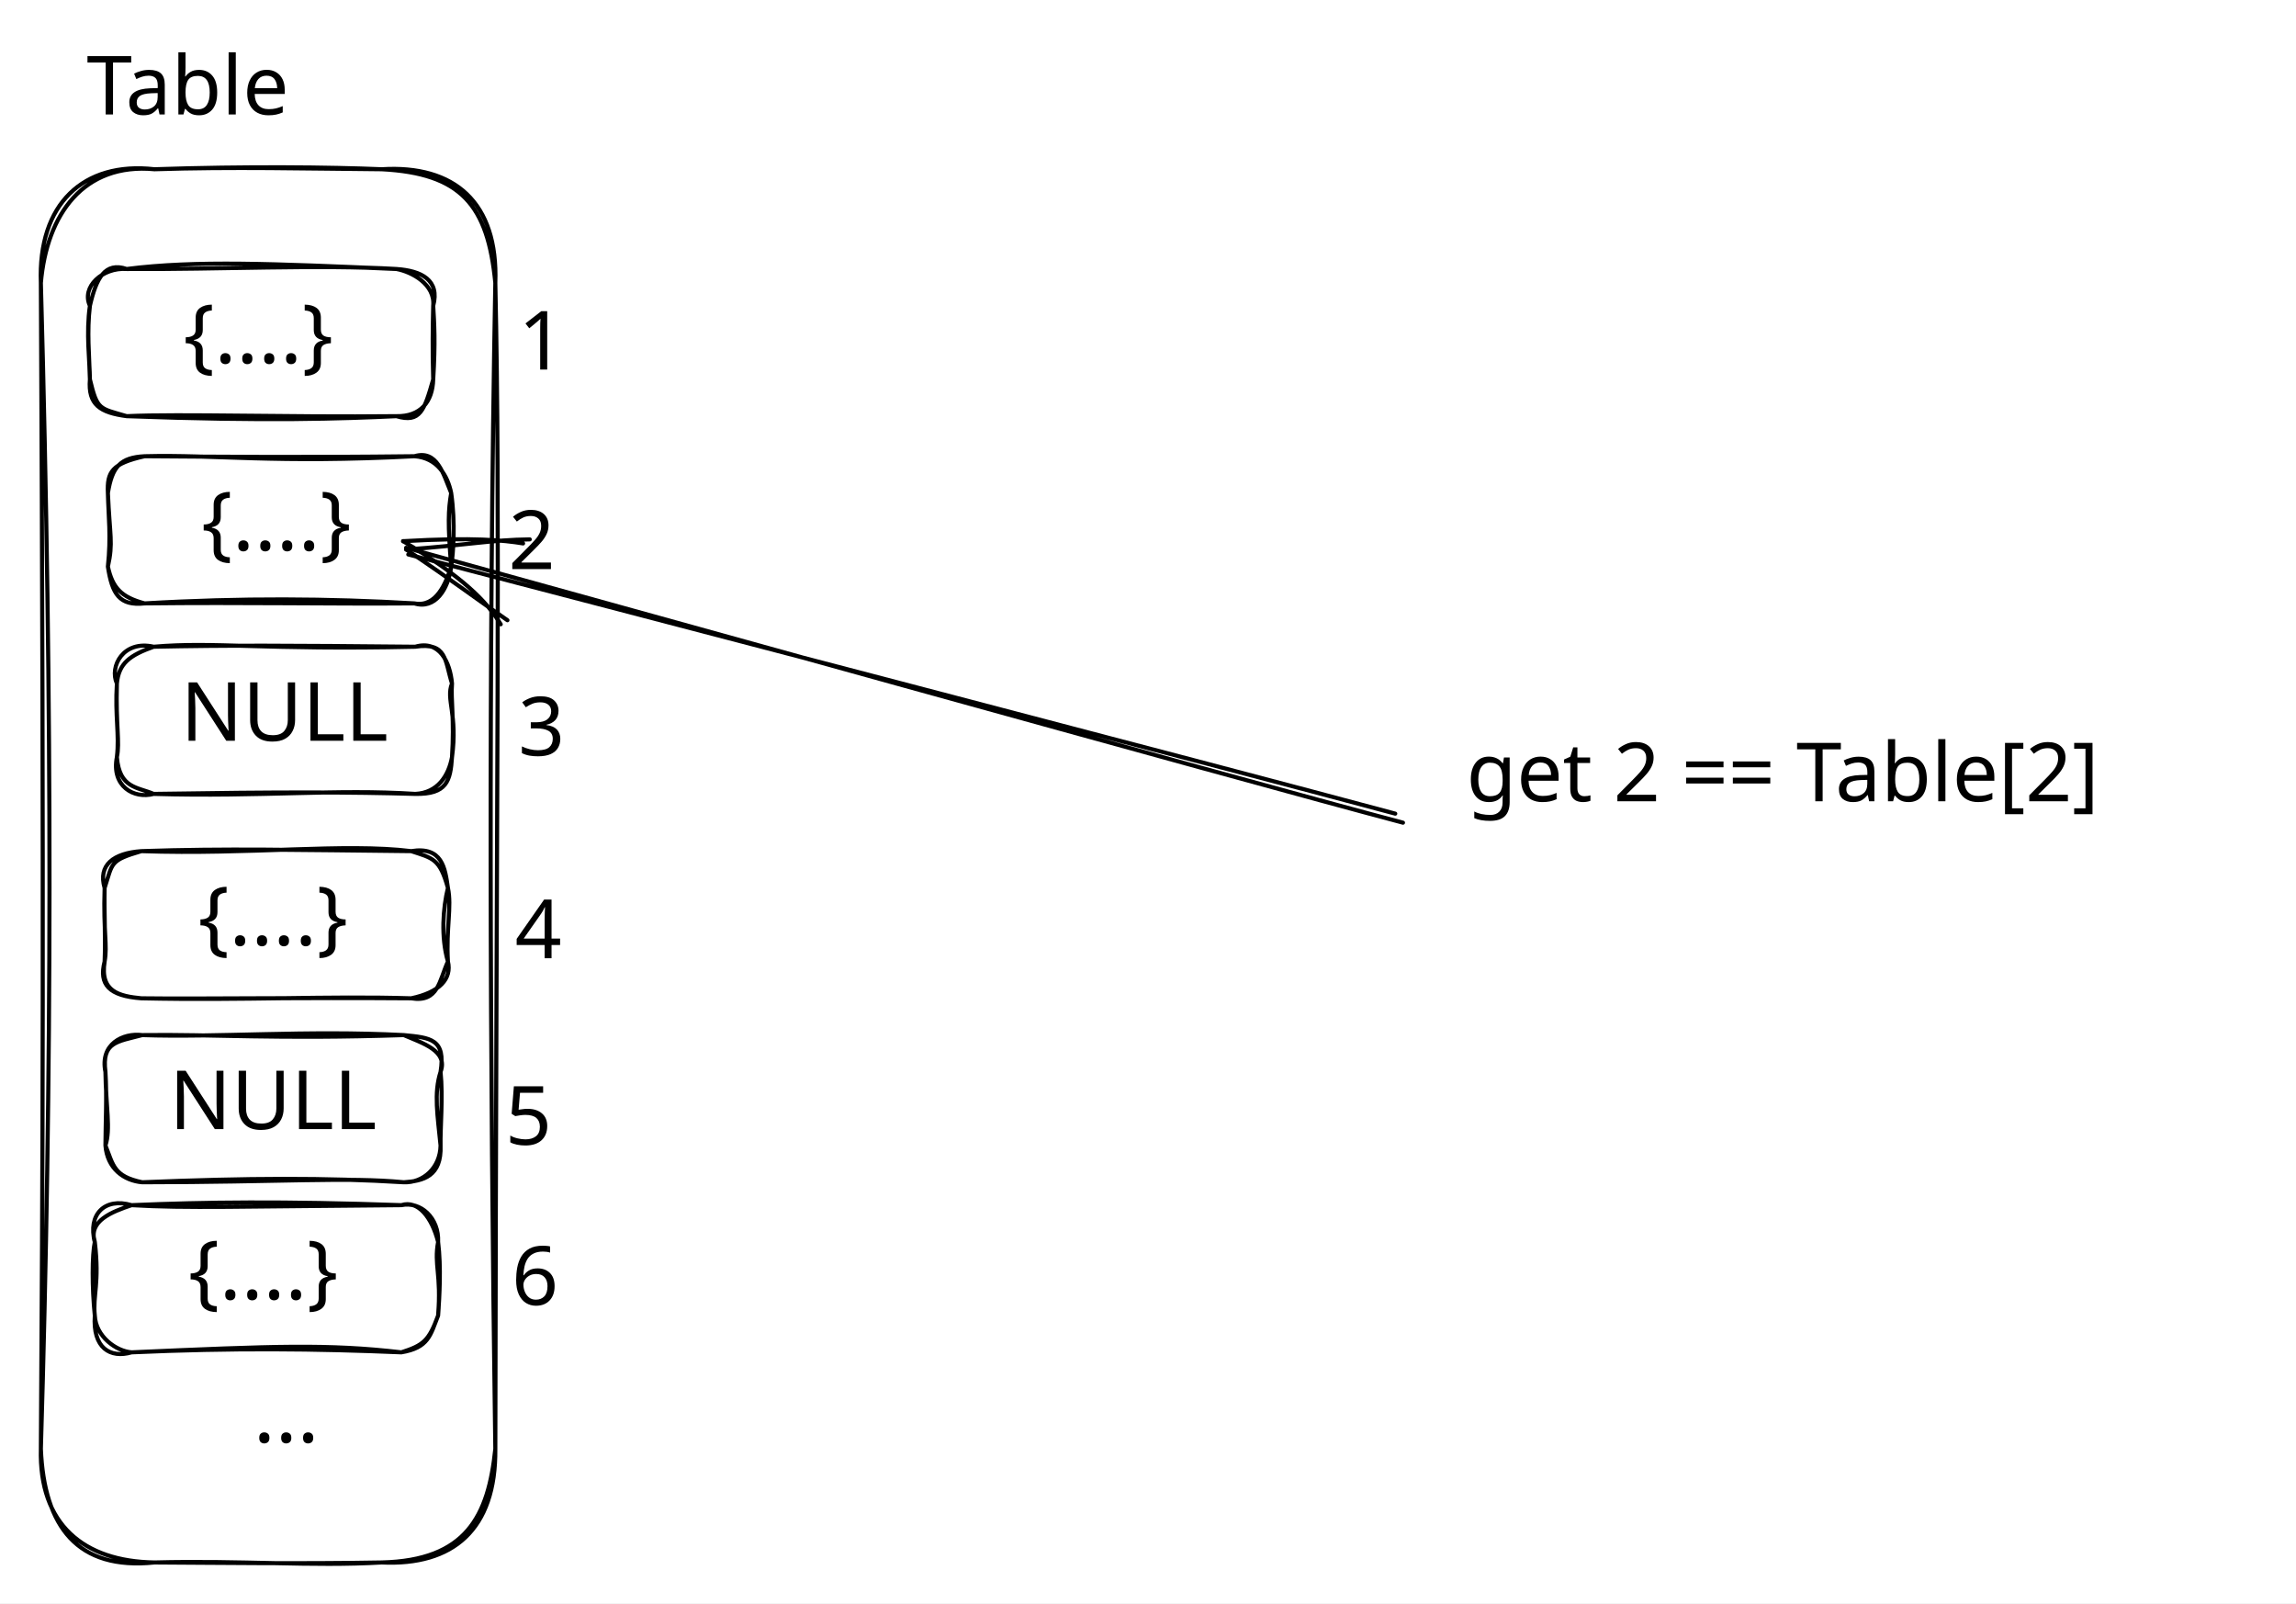
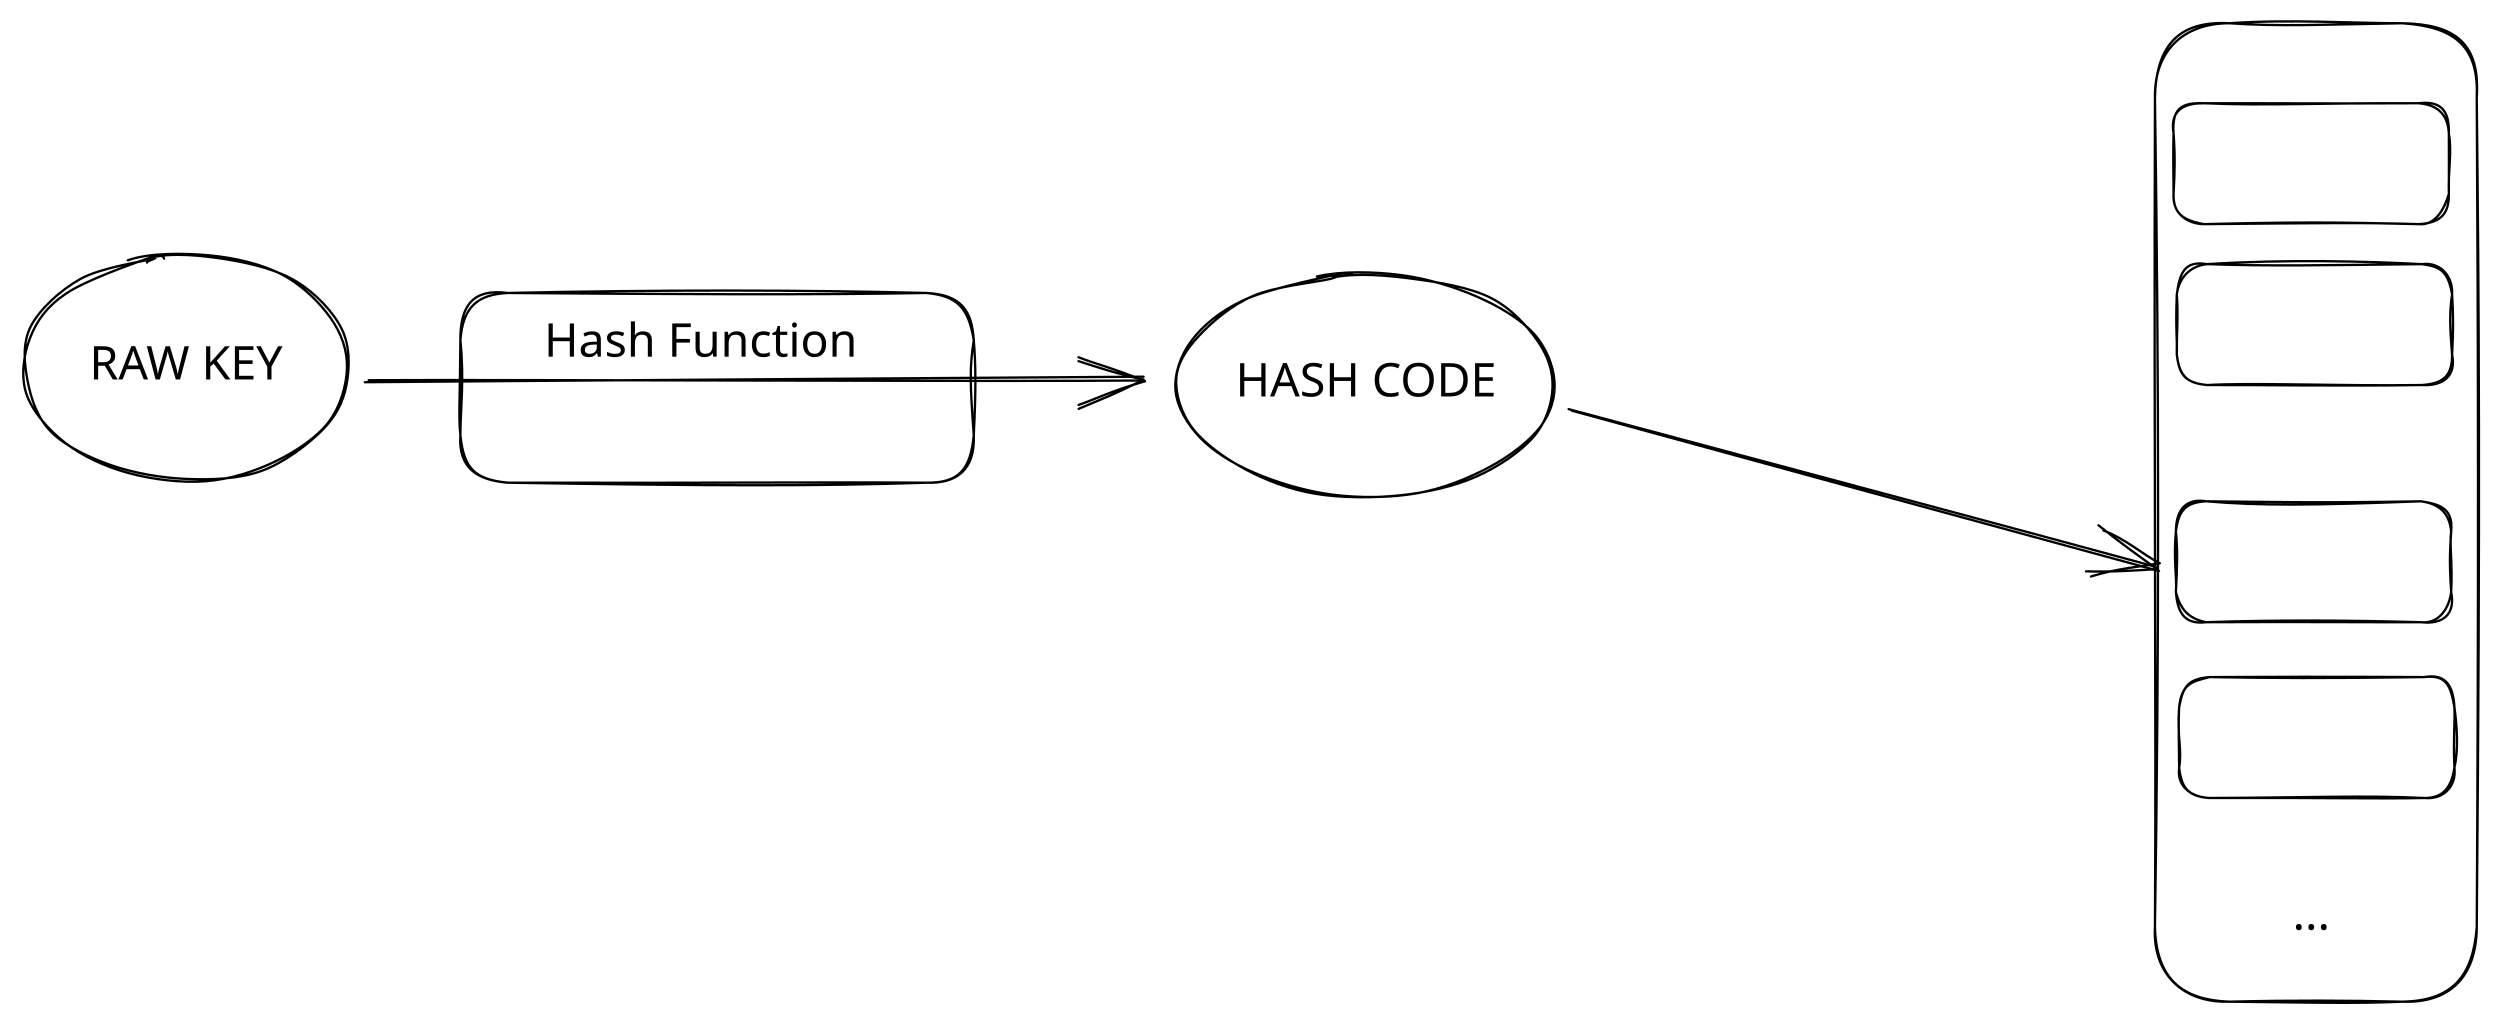
- <svg xmlns="http://www.w3.org/2000/svg" version="1.1" viewBox="0 0 561.8 392.2" width="561.8" height="392.2">
+ <svg xmlns="http://www.w3.org/2000/svg" version="1.1" viewBox="0 0 1075.2 440.8" width="1075.2" height="440.8">
  
-   eyJ2ZXJzaW9uIjoiMSIsImVuY29kaW5nIjoiYnN0cmluZyIsImNvbXByZXNzZWQiOnRydWUsImVuY29kZWQiOiJ4nN1cXFtT4khcdTAwMTR+n19hua8j2/fLVO2Diqgo4HjHrSkrkFxikZBAXGI3p/zv21x0XHUwMDBlXHSXXHUwMDAwcSRmllx1MDAwN5XuTnK6833nO326259fdnZ2vXHH2P22s2uM6ppl6q423P3ql1x1MDAwZlxmt2c6tqpCwfee03frQcum53V63/7+W+t0clxy06s5TitXd9qTy1xmy2hcdTAwMWK211Nccv9V33d2flx1MDAwNj8jXHUwMDBmco26p9lccstcYi5cYqrCZ3EyX1h27OCxXGJAySDAbNrA7OXV0zxDV7VPmtUzwlx1MDAxYb9od2BcdTAwMWItu3bZLlx1MDAwZvLlq0rXIdbDzVX40CfTsq68sTXpk1Zv9t2IST3PdVrGnal7TVVcdTAwMGbnyqfX9Vx1MDAxYzVm4VWu0280baPXm7nG6Wh101x1MDAxYvtlXHUwMDAwTEsnY/BtJyxcdTAwMTmpb1x1MDAxOPNcdTAwMWNcdTAwMDPq4/eVQlx1MDAxYXY3uJ6jnFCVXHUwMDE4UybVXHUwMDBmSeZcZjt0LMf1XHL7XHUwMDBiXHUwMDA0n9C0mlZvNZR9tj5t47ma3etornpfYbvhry5DmEPqXHUwMDBlXHUwMDEwIcBcdTAwMDGGiE6bNFxys9H0fGNcdFxizFx1MDAwMVx1MDAxOFDIKVx1MDAxN6E1RvBaIGCESKpuMa3xbeic6lx1MDAwMUB+RFx1MDAwN87W31x1MDAwNu5cdTAwMTdiQszgt5LXsDd++6NcYtbCW/U7ujZcdTAwMDFcdTAwMDVkXFxcdTAwMTImXGJjRIRcdTAwMDNlmXZLVdp9y1xuy5x6K8TRl8izksFcdTAwMTfCePxyhoBcdTAwMWFcbrIxfp/uXoire7XLOrFcdTAwMWY8s+lcdTAwMTVbhf3M45finFRcdTAwMWZBOIFcYoJcYkL9XHUwMDFiIILiqj9cdTAwMWHAkVdcdTAwMWVcdTAwMDKWzSOUSyBcdTAwMTXAxdZcdTAwMDE6vSa8OoIqz1x1MDAxOIVdiGDgPl+sXHUwMDFjXz/UXkqV/nFcdTAwMTOeXHUwMDFmXHUwMDFkPGNzd9ru9e2v1NA/Y2dcdTAwMDT4kfGbwz3EXHUwMDE4XHUwMDEywqIuYFx1MDAxZPCXdzrrwFeumfnIhkxIQjGcwz1PXHUwMDBi92SJo0ZcdTAwMGK4p1x1MDAxYzHOUYRcdTAwMTDrcT9cdTAwMDOarXrg8F07tndlvkxcdTAwMDKAmdKC1jat8czrXG7AqYbnZ059XqMj2DPUM1x1MDAwMzSKmdb7ltnw4btbV70w3Fx1MDAxOWR7plxuiKZcctqmrkd9fl2ZoKl7uqeb+GrHNVx1MDAxYqatWdezXHUwMDE2vl9okOBxhMOUS1xmWYJAqbF3tlx1MDAwZlx1MDAxOb2zRtQ+Lo5r3f7elZt5vlGWgz6lmCRCyVxumuWbkEFcdTAwMTiFXHUwMDE589mGOd1cdTAwMWHfXHUwMDA0WuTbos5ASpGUXHUwMDE4JaBbijLzcqw3r5/dil7v9m8vqFWrnFx1MDAxOPWIzHxdftvJxXmj8N104MvD7dn+yf2g71Yx6s8+5dfzNdd1honki0JcdTAwMDFl+PK2JF+IxepcdTAwMTdcdTAwMTNcdTAwMDBcdTAwMTIkXHUwMDEzxG3LXHUwMDA3M+t04iCQr1x1MDAxODpJklx1MDAxNp0o3kS+IMeUXHUwMDEykmhe8afIV/nm/DxV8Vrj/+fFK7DvfTSLZVx1MDAxOVx1MDAxNYgjmGR2hFx1MDAwYo+HnTvTMir3XHUwMDE3jjOoNvfaNzjzLHuTpeWze4WzYMpN1FhcdTAwMTC2zVx1MDAxODGCpJBkdIFkXHUwMDEyMVx1MDAwNrhcdTAwMTRcIlx1MDAxNZZxinB6LFNcdTAwMDFYXCKSWcaTt4JintOJ49dMXHUwMDE35snkm/H+MFx1MDAxMFx1MDAwM1x1MDAxNscoISVcdTAwMDeCsc2nXSNcdTAwMGWP88b+1fj4XHUwMDFh2Y/6U9VQ8pt5RlGcw75uKWr5Xno23YBcdTAwMDWJ4dvnRIGUYenrXHUwMDE2SUCoXHUwMDE0w0DsdFxmYFVcdTAwMWKg9oK5fXV6zmRcdTAwMDFmMNuAuIyDPUScSOjnRzdXkqW9zjruXHUwMDE5z4lcdTAwMTW4j9OZT1xu16BcdTAwMDTKXGbE/4/phtTjtTWOOnm8tjqnTWNz2lLFbIpwcHOudVx1MDAxZvLPVz13r72HXHUwMDA2vPy9ut8lJ+eZ55rSmJilkIBsOC2ybZbShowxoYIpmNFkw7gwXHUwMDFh9nq6UydjXpWyVq222/WEKiOJXGZcdTAwMTNgW1JcdTAwMTnltGJVRnB/ulx1MDAxMlx0jNdcdTAwMDF/eaezXHUwMDBlfFx1MDAwZXPSh6z001dcdTAwMWPPq1xmSSu62iynXHIlU2ZcYpFWUjshXGJ/T2U+Iam9xll/eFJbXHLsirBcdTAwMGUpvCaYzTTkmd0rXHUwMDBiXHUwMDEzXHUwMDEzabWsk9K+XHUwMDAxXHUwMDFh95knXHUwMDFjWZVcdTAwMWaAksekvD9JaJBSXHUwMDE5hklcIr6lKDSFnixcdTAwMTVEs+hcdTAwMTjV8UFcdTAwMDeeXHK/XHUwMDFmuWfJhIZDxEJcdTAwMTXYltBEllx1MDAwNeYjLFx1MDAwMFx1MDAwMWVcZm0uNMs7nXXcM5HDSzeSXHUwMDA02WeAUsL9ZjrDXHUwMDEwokSmtXaaXHUwMDE0gn+czKzx1Fx1MDAxZi8zVMTRXHIySIGQSbJcdTAwMDecm+joZpBcdTAwMWaf9K8vOqVuo12/O8083+hk41x1MDAxNlx1MDAxNFj5XHUwMDE3XHUwMDEywVeQh0aTPDTlUqjJTTS58ElCI6FQdEBZzZvZretB0TxiXHUwMDA3XHUwMDA32CqO7OtcdTAwMGVp9S5cdTAwMTJcblxyXHUwMDE2PPRr21x1MDAxMlx1MDAxYYRjkS+UXHUwMDFkXHUwMDE4RKVoXHUwMDFk8pf3OuvIZzJHfeRTRFx1MDAwNVx1MDAxN1x1MDAxMswtwWCYXHUwMDE29DfTXHUwMDFhXHUwMDA1XHUwMDBloCBCU9JcdTAwMWGFQpxcdTAwMDCFf5zWrPHW79GaOLLh2MVOQahcdTAwMTBcdTAwMDImSJuBo8Ll8V3rdG9sfYdPXHUwMDEyOlx1MDAxN1x1MDAwNFx1MDAxNbNONUJJjiiKKLdcclx0YHNZM1x1MDAwNHDc3uFcdTAwMGYmXHUwMDFhX8KzxbVOJJhQtqSy1ElcdTAwMDGCXCKJt/89nsFEXHUwMDE029JCJ3wni2JjNeFvXHUwMDBl4oBtPjU6XHUwMDFjnOvk4v5cdTAwMDaVj2qXlfZp7dlcdTAwMWJmfoGTUJSL0mRuX6mqTWljTsRdreBcdTAwMTFiiENcdTAwMTJdftkqj4hcblxyU+NcdTAwMTHKXHUwMDAyj9A7t97AOFx1MDAxZak5XHUwMDAwkJCrXHTtxkSqklx1MDAxMj68XHUwMDFj71x1MDAxN0qV4iNcdTAwMTNoNOLdp+xcdTAwMTOJrNgpgKSIW+P5XHUwMDFjXCIx/1BcdTAwMDIn6Wy9kVKI9FLZOFx1MDAwYjzCXHUwMDFmvYVcclx1MDAwMoSwxElOqJVf8G138Fx1MDAwNFx1MDAwN/c873l6qcJvXHUwMDFmxtnnXHUwMDExXpGjxoTnuH/QgXOJpL9cdTAwMGW5PVx1MDAxZS2bQC3wSFx1MDAwNVx0QJK09rBJQSlIjUgkXHUwMDBiRFwi7yNcdTAwMTKMT8JcdTAwMTHKXHUwMDEwXHUwMDAxXGJsvlx1MDAxObRUOTJcdTAwMGaGj9fF+8HFye1N8baTd1x1MDAwZbJPpNhcdTAwMTOWXHUwMDAxkyRcdTAwMGWmT4JcdTAwMTKlzXCrTFqShVtcdTAwMTLaXHUwMDAxXGJcdTAwMDXjgibZV/BcdTAwMWJUUo9Kb45Es0Al+k4qxS6b+sFcdTAwMGWVXHRyelxc1s9cbuOH0/PTx/zJVf14+NC9v84+kdCqbDZGOapcdTAwMTSJU+qPxadcdTAwMGJcdTAwMTJkklx1MDAxMCpTo1x1MDAxMSUp7qpmWaBcdTAwMTF7XHUwMDFmjUhscpwxjFx1MDAxMJNcdFaF9Dun9PBYXHUwMDFjXG7neVx1MDAxZujl+17j9vY56zzCRMTFbsFcclxiXGZcdTAwMDRcdCvPjMR2d5VudD5cdTAwMDFcdTAwMDHJXHUwMDEw5jid2I5cdTAwMDLJUXqx3bVWi+axP49NXHUwMDEzQ1YyanKsb1x1MDAxOaXid9BhRSjlkyNcdTAwMDfH13Fq9TnDjHKKsdmDqLM7XHUwMDFiMI5cclx1MDAwMT+aUv5/Xlx1MDAxMJJgiihcIoJjtGTjNqM5IDBW8TegXHUwMDEwXHUwMDAxNE847G+vI5L/3sZS9Fbyvv/mkfhAaGRENdc7MG3dtFx1MDAxYvOXXHUwMDE4tlx1MDAxZdZETH77dzabnJNcdTAwMGIoXe/79u/BnHqbUqGDXGKhvJRcdTAwMWHTSKuG1vFHQUX3qpyrly+hQHxhUCyt51x1MDAxZDrttump/l84pu3NXHUwMDFiXHUwMDFkdGjf517T0Fx1MDAxNnisulx1MDAxNK2bJ2nHv+Psmnf4106I4uDL9O9cdTAwMWZfl7bei0dXUD1cdTAwMGas8H5for9cdTAwMTMrdmxSXHUwMDEzXHUwMDAzf3lcdTAwMDCDzb1Lpd7da5ZcdTAwMWHlUqsjMS2T5qh6nvkpJFx1MDAxM2zFXHUwMDEyXHUwMDFiXHUwMDA2Mibj+eGRr1xcdlxmZEGwlb/HUEXq6SxcdTAwMGVgjFM8XHUwMDA10jC8XHUwMDFktPPPPzuBXv6LfmRBu1x1MDAxN42a8OzLXHUwMDFik3e1TufKU+M29XrqjZj6W+fDW+9cdTAwMGVMY3iwXGKKv56Cj3/XgLs+TYzA679+ef1cdTAwMGbzs/c1In0=
+   eyJ2ZXJzaW9uIjoiMSIsImVuY29kaW5nIjoiYnN0cmluZyIsImNvbXByZXNzZWQiOnRydWUsImVuY29kZWQiOiJ4nNVaWXeiSFx1MDAxNH7Pr/A4r1x1MDAxZKb2Zd7SRmOWzqI56WVOnzlEUIlcYlx1MDAwNDBLz+n/Plx1MDAxN5JcdTAwMTZQoTXGjDEnLlBU3br1fbe+e+HfnVqtXHUwMDFlP1x1MDAwNnb9r1rdfuiZrmOF5n39Q3L8zlx1MDAwZSPH9+BcdTAwMTRJf0f+JOylLYdxXHUwMDFjRH/9+adcdTAwMTlcdTAwMDTGwImvfX9k9Pzx02W2a49tL46g4d/wu1b7N33PXHUwMDBm5LpOXHUwMDEw2Wnz9EQ2XHUwMDEyJnT26KnvpaNKJjWSMtfAifZhsNi24GzfdCM7O5NcdTAwMWOq872Ho2+TM6s13HfOvnx0XHUwMDFmXHUwMDFl+p+CbNS+47rd+NF9mpLZXHUwMDFiTsKcTVFcdTAwMWP6I/uzY8XDxK6Z49PrXCJcdTAwMWZcXJZdXHUwMDE1+pPB0LOjqHCNXHUwMDFmmD0nfkyOITQ9anqDtI/syFx1MDAwM/yiXHUwMDEyXHUwMDFiWGutsFCacZr1klxcTyQ1XHUwMDA0gpfAiHLMxYxdXHLf9cPErj9Q+sosuzZ7o1x1MDAwMZjnWdM2cWh6UWCGsFpZu/tfM2aZXUPbXHUwMDE5XGZjOKhVNp6d+lx1MDAxZHMmpNYsMzNcdTAwMTkkOLTS9f+ed4xnPTvmXHUwMDE3IDJIkOcjPzNzk/bNWSjl4VSAVGw/ZHPIQWCgbs/45UGXXHUwMDA256LTtTp7dtQ5rU/b/fywuNuni9t715/su1x1MDAxYn16XHUwMDExjmIx6bRah22zOMqv8c0w9O9z/T5/y+Y/XHQs81x0qVx1MDAxOPwlKMVcdTAwMDRJnC2f63gjOOlNXFw3O+b3Rlx1MDAxObh3clx1MDAwNs9RqjD/PJ9cdTAwMTAv41x1MDAxM5fwpyjmS/NpsTO3nU9aVPCJXCL9RnzSXHUwMDBi6ETELJ1cYsJYIS6RXFyBT1x1MDAwNdDMXHUwMDExp1x1MDAxYYNU8lx1MDAxNTCYrbXvxV3nR8pdVDjaMseO+1hYrlx1MDAxNJzgn87e59px82veh5FccoMmvWBVaL7nOoNcdTAwMDS/9Vx1MDAxZUzDXHUwMDBlXHUwMDBi0I5cdTAwMWTYp6ZccsaOZbk5nPXAXHUwMDA2XHUwMDEz+lxmXHUwMDBml9lcdTAwMDP80Fx1MDAxOTie6V7OmFhJtieyL9y9VFx1MDAxOdsoXHUwMDE2TFx1MDAwMuP00myrjj5byjaOtYGJ4Fhiriljqsg2olxmRqmCXYxpTiXbXHUwMDE42yglhlx1MDAxNIpyQlx1MDAxNFx1MDAxMyq3Llx1MDAxOflcZoI0J4xgKrDglPBZMjJNOFwiTOhcdTAwMTW4+KK9rYqiioqc9StQNIrNMP7oeJbjXHKKhj0rtGVcYpLM2VxmoJ0yKFx1MDAxOIM0YlhcdEo0y7Xo+71JMlx1MDAwZpQuPUVKgEulVkzOTd32rN+bdOByq1x1MDAxMZ5cXPa7p/1wqM3DXHUwMDFi+/PevEmYXHUwMDFiTFwiRlx1MDAxONawirBSeKFNYHPyXHUwMDA37Vx1MDAxMOxcdTAwMDBcbs2vh2tGccNcdTAwMWaPnVx1MDAxOFxcf+47Xjzr4tSXe1x07Ye2ac2ehUnlz83GhyDpsahhsm+1jEDpj+n371x1MDAxZlx1MDAxNrYuXHUwMDA1dvLancd01t9O/rMstIV2L35i9oLwJkq1hKBIUlx1MDAwMmYtXHUwMDFk3WI+cJs4PFx1MDAxMVx1MDAxN8o6I65ofzlcbq+3PrpxXHJcdTAwMGVGXGJcdTAwMTNcdTAwMTBvXGK2z6I218igoDQ0VVowxTZcdTAwMTfdYHhDJppGSk20ULk9fFx1MDAxYd5cdTAwMTQuXG6bzNbn6Fx1MDAwNtmUoFxmXHUwMDA00FrRja5cdTAwMTXdkFx1MDAwMiSvXHUwMDEy3V4mgktxm3CEK4lWXHUwMDAwru88Xlx1MDAxZbSHg6ZcdTAwMTVcdTAwMWbxu1x1MDAxZrL52N8lW1x1MDAwZlxczSuBq1xylZyFbFx1MDAwMPH8fvfqSSVdgNT5jVx1MDAxN4OhSkBIf1x1MDAxM1x1MDAxNYw001KuXHUwMDAwwvVUcNuMhrXWxOvFXHQ6V9HCrt2PK5Rw7Fx1MDAwN2UyuDCZWc1bNKiSYZWVXHUwMDFiXFzGMoGZXHUwMDA0XHUwMDFmK7w0yapcdTAwMTXAlpJMXHSZZppcdTAwMWOD+s3H5JRjirzR5oBcdTAwMDWd55hewDHEQaBDXHUwMDA2uGl1O71mpcpccj5u6G544Vx1MDAxY1iNaFx1MDAxY6qb03Yk1Fx1MDAxYlRuKvtcdTAwMWR+XHUwMDFjj/WwXHUwMDFiNi6P2/vySp9cXN9cXJ2/WkUokfqrxKFcdTAwMTdthlxcl9JUXHUwMDAzekG6L5+iLl6jbacpyDRRRlNI01xy9TY0zVx1MDAxNf8qXG5CSYFcdTAwMGX+5Soq7eX1oFVcdTAwMTG45k64123XXHUwMDFhZ/vNN61cYv1mb5nbXHUwMDFkp0ZW0q2iJoTKXGJcdTAwMDfKnGqQWyvc0qhcdTAwMGVAW8o4mCfsjEJhwVx1MDAwNMGESVHkXHUwMDFjg7xJYlx1MDAwNvAjiEBcdTAwMTTaXFzexLEhmcJKQ5pcZlx1MDAwM+p5XHUwMDA2XG5lcIGhIVx1MDAwNiYoztksIVx0cFx1MDAwNOHVXG60764otGRcdTAwMDVcdTAwMDZ8XHUwMDA1+VNS0KOcJ2+5XHUwMDE2v1xuMLvIIFx1MDAwMlx1MDAxMa2QQlx1MDAxMlx1MDAxMmhY5vmccamyUKfT809G596XzsWodXvBP6HbM3ORUShJKjlcdTAwMDZ1w1x0XHUwMDE4t9gojphgiFDElZaczdv0nqpCpcBOXnOQznrbyX++qCaEaWl4I1KqXHUwMDA0XHUwMDFiy+uJTkDto96x/21/0rx5aP1oYLt5t/XRjahilVx1MDAxYktmsCRQacx5UureoIigKlx1MDAxZIowhlx1MDAxOVx1MDAxMmRBds2ea0XwiVx1MDAwNUQuPicxJNJcbi7G6yVcdTAwMDLrXHUwMDE1gjDHjGf+X1P7ViOWlyaqIPlcYvhByaVcdTAwMTF7Ozz4x1xubOfw6lvnk7hGXHUwMDA3PXvobT9itTBcdTAwMTbXXHUwMDA201RcdTAwMTWptFx1MDAxY0QpXHUwMDE3XHUwMDFh3vQmRfBv8Vx1MDAwYpEt0eOKSYZcdEZ6fkNGWlx1MDAxM4jgayaya+JcdTAwMTfs1+Rt8JtzwaygpJRxpOBjaVx1MDAwMJ9PPlx1MDAxZt09XHUwMDFlttsnml89XHUwMDFlt1q746uDd1x1MDAwMGBZgpunh2RUXG5vJFx1MDAwNdE0uem/1Vx1MDAwMIYtXHUwMDE0Kdiec1x1MDAxN/9cdTAwMWZcdTAwMDAmWr9a8aFcdTAwMWHAqrxcdTAwMWUvQalQXHUwMDEwXHUwMDBlK2iGSlW4vVx1MDAwMFx1MDAxNkauzEBn7pMr9J5cdTAwMDBcZjlcdTAwMWRcdTAwMDH5L+jGXHUwMDAxPL3mzWtz4J6VnpRZJ76XPlx1MDAwMlx0JCWa61x1MDAxNVx1MDAxZdn6KoODo3HP2z90hr3wdNKIm9fDd8BcdTAwMGWVXHUwMDE2y8HxUmk0o09cdTAwMTjn6a1NTCUlXHUwMDFhI7zBhyBfgVx1MDAxZCCwXHUwMDE0p5qvVzBYN7pDls5eXHUwMDBivmWlZVouTLRcdTAwMDDUKo2XV9aX/etg0L3/MjqX/0S7XHUwMDBmt6J/y/jWI5eyintAnImSu7CvjttFzzvN31x1MDAwMuJCclwigGIrQPPlxWWmaS7H3HRx2TCMbbi5mpjxRKad51xypm5cdTAwMDZBN1x1MDAwNt9MeVx1MDAwZV53rOdcdGad1e9cdTAwMWP7/uP8wv/RT19JrylBXHUwMDEzKthp0Pi58/M/+/+wOyJ9
  <defs>
    <style class="style-fonts">
      @font-face {
        font-family: "Virgil";
        src: url("https://unpkg.com/@excalidraw/excalidraw@0.14.2/dist/excalidraw-assets/Virgil.woff2");
      }
      @font-face {
        font-family: "Cascadia";
        src: url("https://unpkg.com/@excalidraw/excalidraw@0.14.2/dist/excalidraw-assets/Cascadia.woff2");
      }
    </style>
  </defs>
-   <rect x="0" y="0" width="561.8" height="392.2" fill="#ffffff" />
-   <g stroke-linecap="round" transform="translate(10 41.39999) rotate(0 55.60001 170.4)">
-     <path d="M27.8 0 M27.8 0 C46.58 -0.61, 65.6 -0.15, 83.4 0 M27.8 0 C50.14 -0.75, 70.92 -0.52, 83.4 0 M83.4 0 C101.12 -1.11, 111.92 8, 111.2 27.8 M83.4 0 C102.77 1.01, 109.36 8.66, 111.2 27.8 M111.2 27.8 C112.42 84.72, 111.46 143.07, 111.2 313 M111.2 27.8 C109.51 121.37, 109.85 216.51, 111.2 313 M111.2 313 C111.4 332.9, 100.75 341.63, 83.4 340.8 M111.2 313 C109.49 329.54, 104.06 340.31, 83.4 340.8 M83.4 340.8 C66.24 341.79, 49.33 340.26, 27.8 340.8 M83.4 340.8 C63.78 341.16, 42.34 340.87, 27.8 340.8 M27.8 340.8 C8.97 342.76, 0.79 332.12, 0 313 M27.8 340.8 C10.42 340.55, -0.5 331.46, 0 313 M0 313 C2.73 221.86, 2.9 133.09, 0 27.8 M0 313 C0.43 247.64, 0.78 182.74, 0 27.8 M0 27.8 C1.44 11, 10.46 -1.63, 27.8 0 M0 27.8 C-0.76 8.52, 10.39 -1.98, 27.8 0" stroke="#000000" stroke-width="1" fill="none" />
+   <rect x="0" y="0" width="1075.2" height="440.8" fill="#ffffff" />
+   <g stroke-linecap="round" transform="translate(10 109.2) rotate(0 70 49)">
+     <path d="M44.95 2.74 C54.26 -0.54, 68.81 -0.4, 79.83 0.6 C90.85 1.61, 102.34 4.27, 111.07 8.77 C119.8 13.28, 127.53 20.94, 132.22 27.63 C136.92 34.32, 139.37 41.47, 139.22 48.91 C139.07 56.36, 136.46 65.57, 131.34 72.29 C126.21 79.01, 117.28 84.97, 108.49 89.21 C99.7 93.46, 89.13 96.93, 78.6 97.77 C68.07 98.61, 55.38 97.01, 45.29 94.26 C35.19 91.51, 25.36 86.94, 18.04 81.25 C10.71 75.56, 3.83 67.67, 1.32 60.12 C-1.18 52.56, 0.17 43.1, 3.01 35.93 C5.85 28.76, 10.04 22.71, 18.38 17.08 C26.71 11.44, 46 4.63, 53.04 2.12 C60.07 -0.39, 60.31 1.38, 60.59 2.04 M54.74 1.62 C64.45 -0.72, 77.51 0.74, 87.99 2.45 C98.46 4.17, 109.4 6.91, 117.59 11.92 C125.78 16.94, 133.54 25.1, 137.11 32.56 C140.67 40.01, 140.41 49.39, 138.96 56.63 C137.51 63.86, 134.53 69.84, 128.42 75.97 C122.3 82.1, 111.97 89.95, 102.26 93.42 C92.55 96.89, 80.89 97.2, 70.13 96.77 C59.38 96.35, 47.41 94.22, 37.71 90.84 C28.01 87.46, 17.91 82.53, 11.94 76.49 C5.97 70.45, 3.31 62.18, 1.87 54.61 C0.43 47.03, -0.5 38.36, 3.29 31.05 C7.08 23.74, 15.98 15.55, 24.62 10.75 C33.26 5.96, 50.35 3.43, 55.12 2.26 C59.89 1.09, 52.98 2.96, 53.22 3.74" stroke="#000000" stroke-width="1" fill="none" />
  </g>
-   <g stroke-linecap="round" transform="translate(26.39998 111.5999) rotate(0 42 18)">
-     <path d="M9 0 M9 0 C26.45 -0.44, 40.71 1.78, 75 0 M9 0 C28.58 0.14, 47.62 0.31, 75 0 M75 0 C80.58 -1.65, 82.04 4.27, 84 9 M75 0 C80.6 0.37, 83.13 4.74, 84 9 M84 9 C85.05 16.38, 84.53 23.52, 84 27 M84 9 C83.29 13.18, 83.15 16.45, 84 27 M84 27 C82.72 31.04, 80.36 37.02, 75 36 M84 27 C83.29 32.61, 80.02 37.57, 75 36 M75 36 C54.16 34.78, 32.52 34.62, 9 36 M75 36 C53.45 36.16, 33.84 35.72, 9 36 M9 36 C3.25 34.47, 1.13 32.19, 0 27 M9 36 C2.8 36.66, 1.04 33.75, 0 27 M0 27 C1.32 21.13, 0.46 19.58, 0 9 M0 27 C0.79 19.63, 0.13 14.65, 0 9 M0 9 C-0.25 3.8, 1.01 1.78, 9 0 M0 9 C1.04 2.58, 3.01 0.3, 9 0" stroke="#000000" stroke-width="1" fill="none" />
-   </g>
-   <g transform="translate(45.09998 116.5999) rotate(0 22.5 13)">
-     <text x="22.5" y="18" font-family="Virgil, Segoe UI Emoji" font-size="20px" fill="#000000" text-anchor="middle" style="white-space: pre;" direction="ltr">{....}</text>
-   </g>
-   <g stroke-linecap="round" transform="translate(28.59999 158.2) rotate(0 41 18)">
-     <path d="M9 0 M9 0 C23.88 -1.29, 35.53 0.82, 73 0 M9 0 C26.91 -0.38, 42.21 -0.3, 73 0 M73 0 C80.83 -1.19, 80.22 3.41, 82 9 M73 0 C78.92 -1.74, 81.53 3.74, 82 9 M82 9 C80.43 12.9, 83.42 16.43, 82 27 M82 9 C81.67 12.87, 82.61 17.85, 82 27 M82 27 C81.18 31.52, 78.5 35.76, 73 36 M82 27 C81.61 32.86, 80.73 36.13, 73 36 M73 36 C53.59 34.75, 35.57 36.75, 9 36 M73 36 C57.51 35.55, 40.25 35.51, 9 36 M9 36 C4.19 37.3, -1.4 34.17, 0 27 M9 36 C5.04 34.29, 0.63 34.7, 0 27 M0 27 C0.77 23.33, -0.29 19.28, 0 9 M0 27 C0.66 21.4, -0.5 17.04, 0 9 M0 9 C-1.88 4.79, 1.59 -1.69, 9 0 M0 9 C0.46 4.04, 3.17 2.09, 9 0" stroke="#000000" stroke-width="1" fill="none" />
-   </g>
-   <g transform="translate(43.09999 163.2) rotate(0 26.5 13)">
-     <text x="26.5" y="18" font-family="Virgil, Segoe UI Emoji" font-size="20px" fill="#000000" text-anchor="middle" style="white-space: pre;" direction="ltr">NULL</text>
-   </g>
-   <g transform="translate(62 334.8) rotate(0 9 12.5)">
-     <text x="0" y="18" font-family="Virgil, Segoe UI Emoji" font-size="20px" fill="#000000" text-anchor="start" style="white-space: pre;" direction="ltr">...</text>
-   </g>
-   <g stroke-linecap="round" transform="translate(25.79999 253.2) rotate(0 41 18)">
-     <path d="M9 0 M9 0 C27.18 0.63, 49.12 -1.23, 73 0 M9 0 C26.07 -0.24, 41.85 1.03, 73 0 M73 0 C77.59 1.98, 83.92 3.85, 82 9 M73 0 C79.58 0.63, 83.3 0.96, 82 9 M82 9 C80.31 14.21, 81.28 19.66, 82 27 M82 9 C82.64 15.19, 81.89 22.86, 82 27 M82 27 C81.91 32.5, 77.72 36.18, 73 36 M82 27 C82.29 34.59, 77.76 35.7, 73 36 M73 36 C59.48 34.67, 42.8 35.98, 9 36 M73 36 C54.23 34.85, 34.62 34.94, 9 36 M9 36 C2.01 34.53, 1.97 31.92, 0 27 M9 36 C4.52 35.63, 0.43 32.64, 0 27 M0 27 C1.33 23, 0.1 17.51, 0 9 M0 27 C0.02 21.38, 0.38 15.19, 0 9 M0 9 C-0.95 1.6, 2.9 1.64, 9 0 M0 9 C-1.41 2.19, 4.28 -0.61, 9 0" stroke="#000000" stroke-width="1" fill="none" />
-   </g>
-   <g transform="translate(40.29999 258.2) rotate(0 26.5 13)">
-     <text x="26.5" y="18" font-family="Virgil, Segoe UI Emoji" font-size="20px" fill="#000000" text-anchor="middle" style="white-space: pre;" direction="ltr">NULL</text>
-   </g>
-   <g stroke-linecap="round" transform="translate(25.60001 208.2) rotate(0 42 18)">
-     <path d="M9 0 M9 0 C35.42 0.91, 58.7 -2.01, 75 0 M9 0 C29.33 -0.7, 47.16 -0.28, 75 0 M75 0 C82.64 -1.23, 83.3 4.12, 84 9 M75 0 C80.39 1.76, 82.01 1.87, 84 9 M84 9 C82.81 13.87, 82.25 21.01, 84 27 M84 9 C84.98 13.57, 83.52 18.84, 84 27 M84 27 C85 31.19, 81.98 34.55, 75 36 M84 27 C81.86 31.68, 81.68 37.1, 75 36 M75 36 C48.1 35.79, 23.89 36.19, 9 36 M75 36 C54.84 35.38, 34.06 36.55, 9 36 M9 36 C1.03 35.43, -1.46 32.61, 0 27 M9 36 C3.65 35.48, -1.19 34.44, 0 27 M0 27 C0.73 22.85, -0.34 20.18, 0 9 M0 27 C0.25 20.97, -0.14 15.35, 0 9 M0 9 C-1.65 3.38, 2.16 0.49, 9 0 M0 9 C2 2.88, 1.19 2.28, 9 0" stroke="#000000" stroke-width="1" fill="none" />
-   </g>
-   <g transform="translate(44.3 213.2) rotate(0 22.5 13)">
-     <text x="22.5" y="18" font-family="Virgil, Segoe UI Emoji" font-size="20px" fill="#000000" text-anchor="middle" style="white-space: pre;" direction="ltr">{....}</text>
-   </g>
-   <g stroke-linecap="round" transform="translate(22 65.79996) rotate(0 42 18)">
-     <path d="M9 0 M9 0 C25.92 -2.15, 45.04 -1.29, 75 0 M9 0 C31.73 0.14, 56.14 -1.12, 75 0 M75 0 C81.11 0.42, 85.69 2.71, 84 9 M75 0 C78.8 0.69, 84.5 3.78, 84 9 M84 9 C84.25 13.26, 84.56 17.83, 84 27 M84 9 C83.89 14.12, 83.78 19.43, 84 27 M84 27 C83.84 32.52, 80.89 36.12, 75 36 M84 27 C81.82 34.59, 80.85 37.74, 75 36 M75 36 C61.72 36.61, 43.47 37.27, 9 36 M75 36 C47.86 36.29, 22.54 35.39, 9 36 M9 36 C2.53 35.14, -0.51 33.25, 0 27 M9 36 C2.28 34.03, 1.81 34.54, 0 27 M0 27 C-0.03 22.55, -0.98 15.68, 0 9 M0 27 C-0.15 20.89, -0.77 15.5, 0 9 M0 9 C1.54 2.29, 3.66 -1.83, 9 0 M0 9 C-2.16 4.38, 3.09 -0.43, 9 0" stroke="#000000" stroke-width="1" fill="none" />
-   </g>
-   <g transform="translate(40.7 70.79996) rotate(0 22.5 13)">
-     <text x="22.5" y="18" font-family="Virgil, Segoe UI Emoji" font-size="20px" fill="#000000" text-anchor="middle" style="white-space: pre;" direction="ltr">{....}</text>
-   </g>
-   <g stroke-linecap="round" transform="translate(23.20001 294.8) rotate(0 42 18)">
-     <path d="M9 0 M9 0 C26.9 -0.76, 46.07 -1, 75 0 M9 0 C22.34 0.8, 36.04 0.29, 75 0 M75 0 C79.7 -1.01, 84.26 3.09, 84 9 M75 0 C79.14 -1.34, 82.52 3.11, 84 9 M84 9 C82.96 14.67, 84.82 16.82, 84 27 M84 9 C84.76 15.19, 84.33 22.37, 84 27 M84 27 C82.11 31.77, 81.7 34.88, 75 36 M84 27 C81.75 33.15, 80.44 34.26, 75 36 M75 36 C57.09 33.93, 44.04 34.45, 9 36 M75 36 C54.15 35.12, 33.7 34.9, 9 36 M9 36 C3.77 37.52, -0.56 34.99, 0 27 M9 36 C5.26 35.74, 0.23 32.14, 0 27 M0 27 C-0.54 22.08, 1.21 19.21, 0 9 M0 27 C-0.71 20.07, -0.68 12.16, 0 9 M0 9 C-1.75 2.32, 2.36 -1.96, 9 0 M0 9 C-1.63 3.85, 4.17 1.63, 9 0" stroke="#000000" stroke-width="1" fill="none" />
-   </g>
-   <g transform="translate(41.90001 299.8) rotate(0 22.5 13)">
-     <text x="22.5" y="18" font-family="Virgil, Segoe UI Emoji" font-size="20px" fill="#000000" text-anchor="middle" style="white-space: pre;" direction="ltr">{....}</text>
-   </g>
-   <g transform="translate(126.8 72.39996) rotate(0 3.5 12.5)">
-     <text x="0" y="18" font-family="Virgil, Segoe UI Emoji" font-size="20px" fill="#000000" text-anchor="start" style="white-space: pre;" direction="ltr">1</text>
-   </g>
-   <g transform="translate(124.4 121.2) rotate(0 8 12.5)">
-     <text x="0" y="18" font-family="Virgil, Segoe UI Emoji" font-size="20px" fill="#000000" text-anchor="start" style="white-space: pre;" direction="ltr">2</text>
-   </g>
-   <g transform="translate(126.8 166.8) rotate(0 8 12.5)">
-     <text x="0" y="18" font-family="Virgil, Segoe UI Emoji" font-size="20px" fill="#000000" text-anchor="start" style="white-space: pre;" direction="ltr">3</text>
-   </g>
-   <g transform="translate(126 216.3999) rotate(0 7.5 12.5)">
-     <text x="0" y="18" font-family="Virgil, Segoe UI Emoji" font-size="20px" fill="#000000" text-anchor="start" style="white-space: pre;" direction="ltr">4</text>
-   </g>
-   <g transform="translate(123.6 262) rotate(0 7 12.5)">
-     <text x="0" y="18" font-family="Virgil, Segoe UI Emoji" font-size="20px" fill="#000000" text-anchor="start" style="white-space: pre;" direction="ltr">5</text>
-   </g>
-   <g transform="translate(125.2 301.1999) rotate(0 7.5 12.5)">
-     <text x="0" y="18" font-family="Virgil, Segoe UI Emoji" font-size="20px" fill="#000000" text-anchor="start" style="white-space: pre;" direction="ltr">6</text>
-   </g>
-   <g transform="translate(21.19998 10) rotate(0 29 12.5)">
-     <text x="0" y="18" font-family="Virgil, Segoe UI Emoji" font-size="20px" fill="#000000" text-anchor="start" style="white-space: pre;" direction="ltr">Table</text>
+   <g transform="translate(35 145.2) rotate(0 45 13)">
+     <text x="45" y="18" font-family="Virgil, Segoe UI Emoji" font-size="20px" fill="#000000" text-anchor="middle" style="white-space: pre;" direction="ltr">RAW KEY</text>
  </g>
  <g stroke-linecap="round">
-     <g transform="translate(342 199.8) rotate(0 -121.4472 -32.54167)">
-       <path d="M-0.6 -0.77 C-40.85 -11.63, -201.73 -53.65, -242.1 -64.17 M1.29 1.44 C-39 -9.22, -201.82 -54.63, -242.63 -65.81" stroke="#000000" stroke-width="1" fill="none" />
+     <g transform="translate(157.9265 164.0338) rotate(0 166.3842 -1.104762)">
+       <path d="M-1.03 0.35 C54.65 -0.15, 278.14 -1.66, 333.9 -2.03 M0.64 -0.51 C56.27 -0.87, 278.13 0.19, 333.55 -0.39" stroke="#000000" stroke-width="1" fill="none" />
    </g>
-     <g transform="translate(342 199.8) rotate(0 -121.4472 -32.54167)">
-       <path d="M-214.01 -66.87 C-218.76 -67.63, -225.91 -68.43, -243.36 -67.42 M-212.37 -67.86 C-221.56 -67.77, -228.2 -66.41, -242.61 -65.38" stroke="#000000" stroke-width="1" fill="none" />
+     <g transform="translate(157.9265 164.0338) rotate(0 166.3842 -1.104762)">
+       <path d="M305.96 11.81 C313.71 8.46, 322.09 5.38, 333.83 -0.77 M305.95 10.12 C312.85 7.77, 320.05 4.08, 334.5 -0.06" stroke="#000000" stroke-width="1" fill="none" />
    </g>
-     <g transform="translate(342 199.8) rotate(0 -121.4472 -32.54167)">
-       <path d="M-219.48 -47.09 C-223.01 -52.83, -228.77 -58.65, -243.36 -67.42 M-217.84 -48.08 C-225.47 -53.31, -230.63 -57.32, -242.61 -65.38" stroke="#000000" stroke-width="1" fill="none" />
+     <g transform="translate(157.9265 164.0338) rotate(0 166.3842 -1.104762)">
+       <path d="M305.92 -8.71 C313.85 -6.16, 322.23 -3.33, 333.83 -0.77 M305.91 -10.4 C312.96 -7.55, 320.17 -6.04, 334.5 -0.06" stroke="#000000" stroke-width="1" fill="none" />
    </g>
  </g>
  <mask />
-   <g transform="translate(358.8 178) rotate(0 96.5 12.5)">
-     <text x="0" y="18" font-family="Virgil, Segoe UI Emoji" font-size="20px" fill="#000000" text-anchor="start" style="white-space: pre;" direction="ltr">get 2 == Table[2]</text>
+   <g stroke-linecap="round" transform="translate(198 126) rotate(0 110.4 40.8)">
+     <path d="M20.4 0 M20.4 0 C87.8 0.52, 152.44 0.93, 200.4 0 M20.4 0 C85.47 -1.43, 148.93 -1.33, 200.4 0 M200.4 0 C215.33 0.7, 220.03 7.48, 220.8 20.4 M200.4 0 C213.83 1.26, 218.55 6.43, 220.8 20.4 M220.8 20.4 C218.93 31.77, 219.22 39.7, 220.8 61.2 M220.8 20.4 C221.69 31.01, 221.77 41.5, 220.8 61.2 M220.8 61.2 C221.46 76.52, 212.9 82.09, 200.4 81.6 M220.8 61.2 C219.38 76.09, 214.36 81.77, 200.4 81.6 M200.4 81.6 C158.02 81.25, 119.27 81.77, 20.4 81.6 M200.4 81.6 C154.26 83.13, 108.62 83.01, 20.4 81.6 M20.4 81.6 C5.76 80.17, 1.49 75.14, 0 61.2 M20.4 81.6 C7.02 80.53, -0.95 75.12, 0 61.2 M0 61.2 C0.02 50.01, 1.77 37.58, 0 20.4 M0 61.2 C-0.89 53.01, -0.15 45.19, 0 20.4 M0 20.4 C1.08 5.7, 7.62 0.67, 20.4 0 M0 20.4 C-0.15 4.79, 5.9 -1.92, 20.4 0" stroke="#000000" stroke-width="1" fill="none" />
+   </g>
+   <g transform="translate(234 135.4) rotate(0 67.5 12.5)">
+     <text x="0" y="18" font-family="Virgil, Segoe UI Emoji" font-size="20px" fill="#000000" text-anchor="start" style="white-space: pre;" direction="ltr">Hash Function</text>
+   </g>
+   <g stroke-linecap="round" transform="translate(506 118) rotate(0 81.5 47.5)">
+     <path d="M60.36 0.9 C70.97 -1.53, 84.78 -1.2, 96.27 0.26 C107.76 1.71, 119.76 5.45, 129.3 9.62 C138.83 13.8, 147.93 19.27, 153.48 25.31 C159.02 31.35, 162.03 39.16, 162.54 45.86 C163.05 52.55, 161.16 59.34, 156.53 65.48 C151.91 71.63, 143.65 77.96, 134.8 82.74 C125.95 87.51, 114.73 92.14, 103.45 94.14 C92.16 96.15, 78.79 96.22, 67.11 94.74 C55.44 93.27, 42.9 89.39, 33.4 85.3 C23.9 81.21, 15.75 76.09, 10.11 70.21 C4.48 64.32, 0.2 56.94, -0.42 50 C-1.04 43.05, 1.55 35.02, 6.4 28.55 C11.25 22.08, 18.69 15.83, 28.7 11.16 C38.71 6.5, 58.61 2.37, 66.46 0.57 C74.31 -1.23, 75.55 -0.41, 75.82 0.39 M67.63 1.25 C78.1 -0.71, 90.45 0.46, 101.68 1.92 C112.92 3.39, 126.08 5.55, 135.04 10.05 C144.01 14.55, 151.03 22.46, 155.47 28.93 C159.91 35.4, 162.02 42.06, 161.69 48.9 C161.36 55.74, 158.98 63.59, 153.48 69.96 C147.98 76.32, 138.25 82.91, 128.7 87.08 C119.16 91.26, 107.73 93.8, 96.24 95.02 C84.74 96.23, 70.84 96.22, 59.76 94.37 C48.69 92.52, 38.59 88.64, 29.78 83.94 C20.97 79.24, 11.88 72.71, 6.9 66.18 C1.93 59.65, -0.54 51.39, -0.09 44.77 C0.36 38.15, 4.12 32.39, 9.63 26.47 C15.13 20.55, 23.56 13.33, 32.95 9.25 C42.34 5.17, 60.26 3.37, 65.97 2 C71.68 0.64, 66.77 0.3, 67.22 1.06" stroke="#000000" stroke-width="1" fill="none" />
+   </g>
+   <g transform="translate(529.5 152.5) rotate(0 58 13)">
+     <text x="58" y="18" font-family="Virgil, Segoe UI Emoji" font-size="20px" fill="#000000" text-anchor="middle" style="white-space: pre;" direction="ltr">HASH CODE</text>
+   </g>
+   <g stroke-linecap="round">
+     <g transform="translate(675.9682 175.9714) rotate(0 125.8741 34.28063)">
+       <path d="M0.08 0.67 C42.06 12.24, 210.76 58.28, 252.58 69.61 M-1.34 -0.02 C40.5 11.22, 209.59 56.36, 252.07 68.04" stroke="#000000" stroke-width="1" fill="none" />
+     </g>
+     <g transform="translate(675.9682 175.9714) rotate(0 125.8741 34.28063)">
+       <path d="M223.3 71.98 C234.57 68.44, 243.65 67.94, 252.82 66.25 M221.18 69.75 C232.72 70.11, 244.11 69.3, 251.72 68.78" stroke="#000000" stroke-width="1" fill="none" />
+     </g>
+     <g transform="translate(675.9682 175.9714) rotate(0 125.8741 34.28063)">
+       <path d="M228.66 52.17 C238.06 55.69, 245.22 62.25, 252.82 66.25 M226.54 49.94 C236.24 57.74, 245.62 64.38, 251.72 68.78" stroke="#000000" stroke-width="1" fill="none" />
+     </g>
+   </g>
+   <mask />
+   <g stroke-linecap="round" transform="translate(926.8 10) rotate(0 69.20001 210.4)">
+     <path d="M32 0 M32 0 C57.3 -1.83, 85.84 0.03, 106.4 0 M32 0 C53.31 1.53, 73.78 0.55, 106.4 0 M106.4 0 C129.7 1.55, 139.31 10.54, 138.4 32 M106.4 0 C128.9 0.38, 140 8.42, 138.4 32 M138.4 32 C139.32 118.37, 140.01 203.06, 138.4 388.8 M138.4 32 C138.99 136.35, 139.23 240.64, 138.4 388.8 M138.4 388.8 C138.29 410.09, 126.75 421.61, 106.4 420.8 M138.4 388.8 C136.73 410.26, 127.58 420.44, 106.4 420.8 M106.4 420.8 C83.18 420.26, 59.18 420.14, 32 420.8 M106.4 420.8 C85.36 421.74, 65.15 421.13, 32 420.8 M32 420.8 C11.85 420.08, 0.64 411.21, 0 388.8 M32 420.8 C11.91 421.5, -1.15 408.58, 0 388.8 M0 388.8 C0.58 292.01, -0.5 195.6, 0 32 M0 388.8 C1.83 269.84, 1.77 151.7, 0 32 M0 32 C-0.31 12.31, 11.82 0.04, 32 0 M0 32 C0.53 8.98, 10.72 -1.17, 32 0" stroke="#000000" stroke-width="1" fill="none" />
+   </g>
+   <g stroke-linecap="round" transform="translate(934.8001 44.40002) rotate(0 59.20001 25.99999)">
+     <path d="M13 0 M13 0 C40.15 1.2, 62.61 -0.21, 105.4 0 M13 0 C39.88 -0.09, 65 0.23, 105.4 0 M105.4 0 C114.85 -1.13, 118.69 2.97, 118.4 13 M105.4 0 C112.97 0.64, 117.93 4.19, 118.4 13 M118.4 13 C119.85 20.97, 118.05 28.54, 118.4 39 M118.4 13 C118.47 20.62, 118.4 28.23, 118.4 39 M118.4 39 C118.48 46.72, 115.77 51.52, 105.4 52 M118.4 39 C116.42 45.66, 112.49 52.76, 105.4 52 M105.4 52 C83.7 51.65, 67.54 50.6, 13 52 M105.4 52 C83.23 51.26, 62.28 51.55, 13 52 M13 52 C6.33 51.94, -0.63 47.71, 0 39 M13 52 C3.84 50.28, -0.13 47.32, 0 39 M0 39 C-0.07 29.74, -0.23 19.17, 0 13 M0 39 C0.56 29.77, 0.7 21.84, 0 13 M0 13 C-0.67 2.82, 2.72 -0.42, 13 0 M0 13 C-1.86 2.04, 5.82 -0.04, 13 0" stroke="#000000" stroke-width="1" fill="none" />
+   </g>
+   <g stroke-linecap="round" transform="translate(936.2 113.6) rotate(0 59.20001 25.99999)">
+     <path d="M13 0 M13 0 C46.98 -2.16, 82.07 -1.24, 105.4 0 M13 0 C39.02 0.96, 65.25 0.44, 105.4 0 M105.4 0 C113.39 1.12, 116.56 2.86, 118.4 13 M105.4 0 C113.71 -1.13, 118.87 5.64, 118.4 13 M118.4 13 C116.74 23.04, 118.08 33.77, 118.4 39 M118.4 13 C118.93 21.07, 118.98 28.97, 118.4 39 M118.4 39 C118.32 47.49, 115.37 51.3, 105.4 52 M118.4 39 C120.23 47.83, 114.85 52.56, 105.4 52 M105.4 52 C67.76 52.47, 33.49 50.85, 13 52 M105.4 52 C70.91 52.54, 37.2 51.91, 13 52 M13 52 C4.95 51.24, 1.2 48.7, 0 39 M13 52 C2.71 50.94, 1.08 46.87, 0 39 M0 39 C-0.1 30.45, 0.73 21.63, 0 13 M0 39 C0.3 32.83, -0.64 28.87, 0 13 M0 13 C1.27 3.29, 3.66 -1.59, 13 0 M0 13 C0.89 6.28, 5.27 0.83, 13 0" stroke="#000000" stroke-width="1" fill="none" />
+   </g>
+   <g stroke-linecap="round" transform="translate(935.8 215.6) rotate(0 59.20001 25.99999)">
+     <path d="M13 0 M13 0 C36.34 1.99, 58.31 1.76, 105.4 0 M13 0 C36.57 0.16, 59.22 0.84, 105.4 0 M105.4 0 C113.31 1.2, 119.43 2.92, 118.4 13 M105.4 0 C113 1.08, 117.6 4.68, 118.4 13 M118.4 13 C118.03 19.9, 117.41 23.82, 118.4 39 M118.4 13 C117.59 18.48, 119.06 26.18, 118.4 39 M118.4 39 C117.36 47, 112.48 52.77, 105.4 52 M118.4 39 C120.35 48.6, 114.9 53.12, 105.4 52 M105.4 52 C82.87 52.08, 55.75 51.79, 13 52 M105.4 52 C73.18 51.09, 40.98 51.01, 13 52 M13 52 C2.67 53.32, 0.62 46.35, 0 39 M13 52 C5.54 50.47, 1.98 46.67, 0 39 M0 39 C0.56 33.43, -1.14 25.13, 0 13 M0 39 C0.58 29.3, 0.82 20.09, 0 13 M0 13 C0.07 2.67, 5.19 -1.31, 13 0 M0 13 C1.06 5.56, 2.84 0.48, 13 0" stroke="#000000" stroke-width="1" fill="none" />
+   </g>
+   <g stroke-linecap="round" transform="translate(937.2 291.2) rotate(0 59.20001 25.99999)">
+     <path d="M13 0 M13 0 C39.32 0.45, 62.97 0.62, 105.4 0 M13 0 C37.63 -0.09, 59.97 -0.24, 105.4 0 M105.4 0 C114.97 -1.11, 116.76 3.67, 118.4 13 M105.4 0 C113.71 -1.45, 117.85 2.42, 118.4 13 M118.4 13 C119.53 21.19, 120.2 31.16, 118.4 39 M118.4 13 C118.68 20.05, 117.83 25.73, 118.4 39 M118.4 39 C119.34 46.41, 114.26 52.84, 105.4 52 M118.4 39 C116.83 49.18, 112.07 52.08, 105.4 52 M105.4 52 C86.29 52.46, 64.05 51.81, 13 52 M105.4 52 C80.74 50.78, 55.08 51.83, 13 52 M13 52 C2.67 51.39, 0.97 46.17, 0 39 M13 52 C5.66 51.67, -1.09 47.45, 0 39 M0 39 C1.37 31.26, -0.97 25.6, 0 13 M0 39 C-0.04 30.05, -0.36 19.88, 0 13 M0 13 C1.67 4.02, 3.7 0.86, 13 0 M0 13 C1.09 2.32, 6.14 1.92, 13 0" stroke="#000000" stroke-width="1" fill="none" />
+   </g>
+   <g transform="translate(986 381.8) rotate(0 9 12.5)">
+     <text x="0" y="18" font-family="Virgil, Segoe UI Emoji" font-size="20px" fill="#000000" text-anchor="start" style="white-space: pre;" direction="ltr">...</text>
  </g>
</svg>
